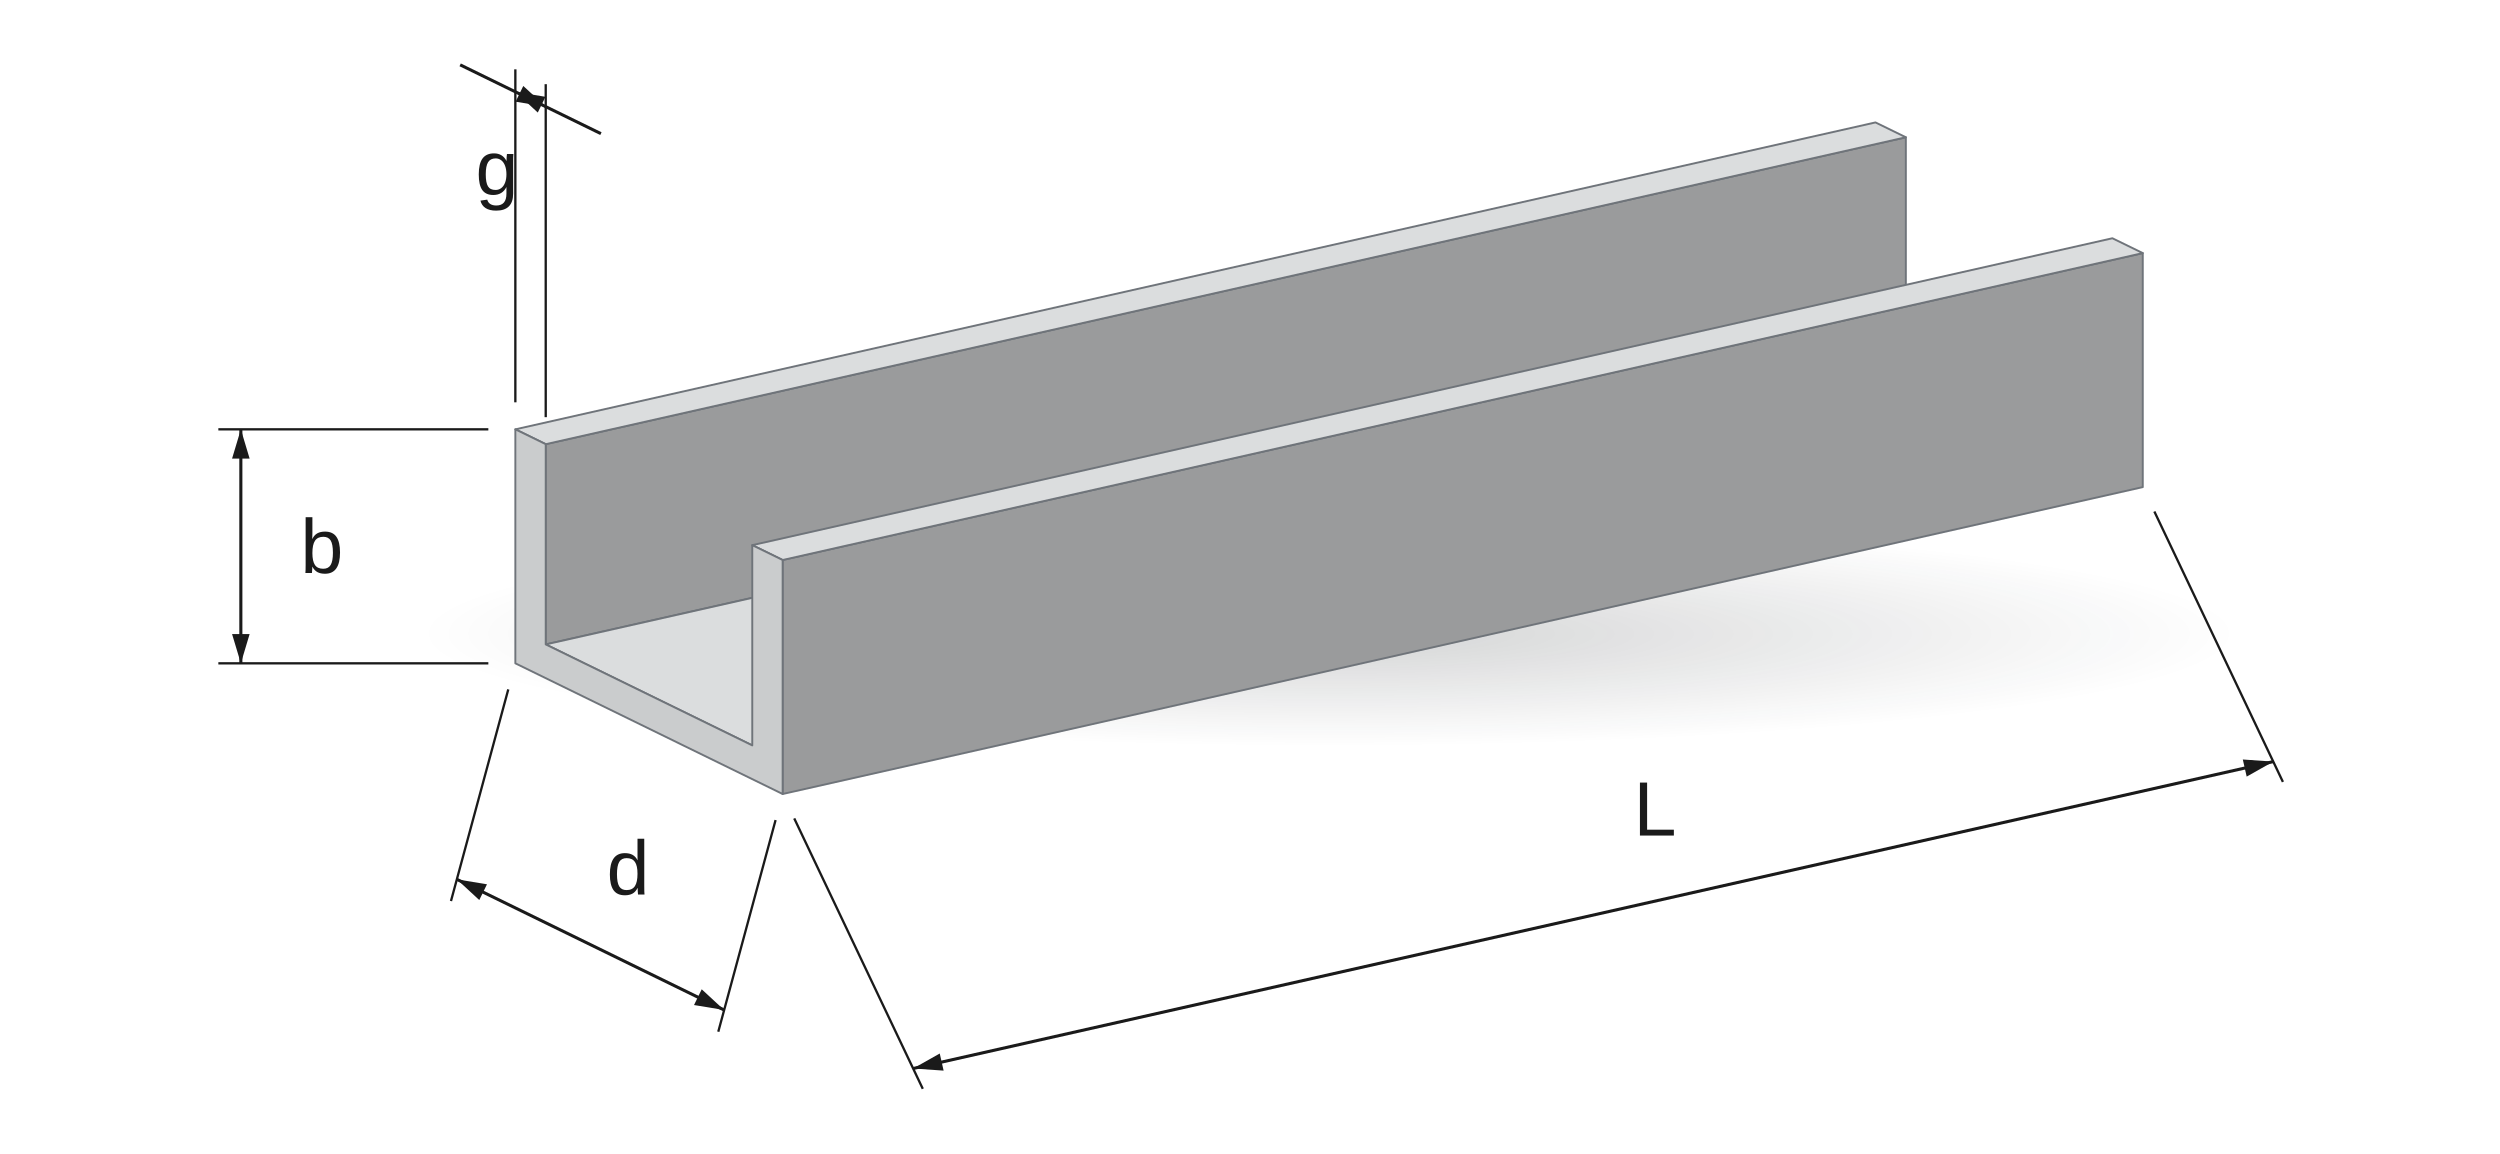
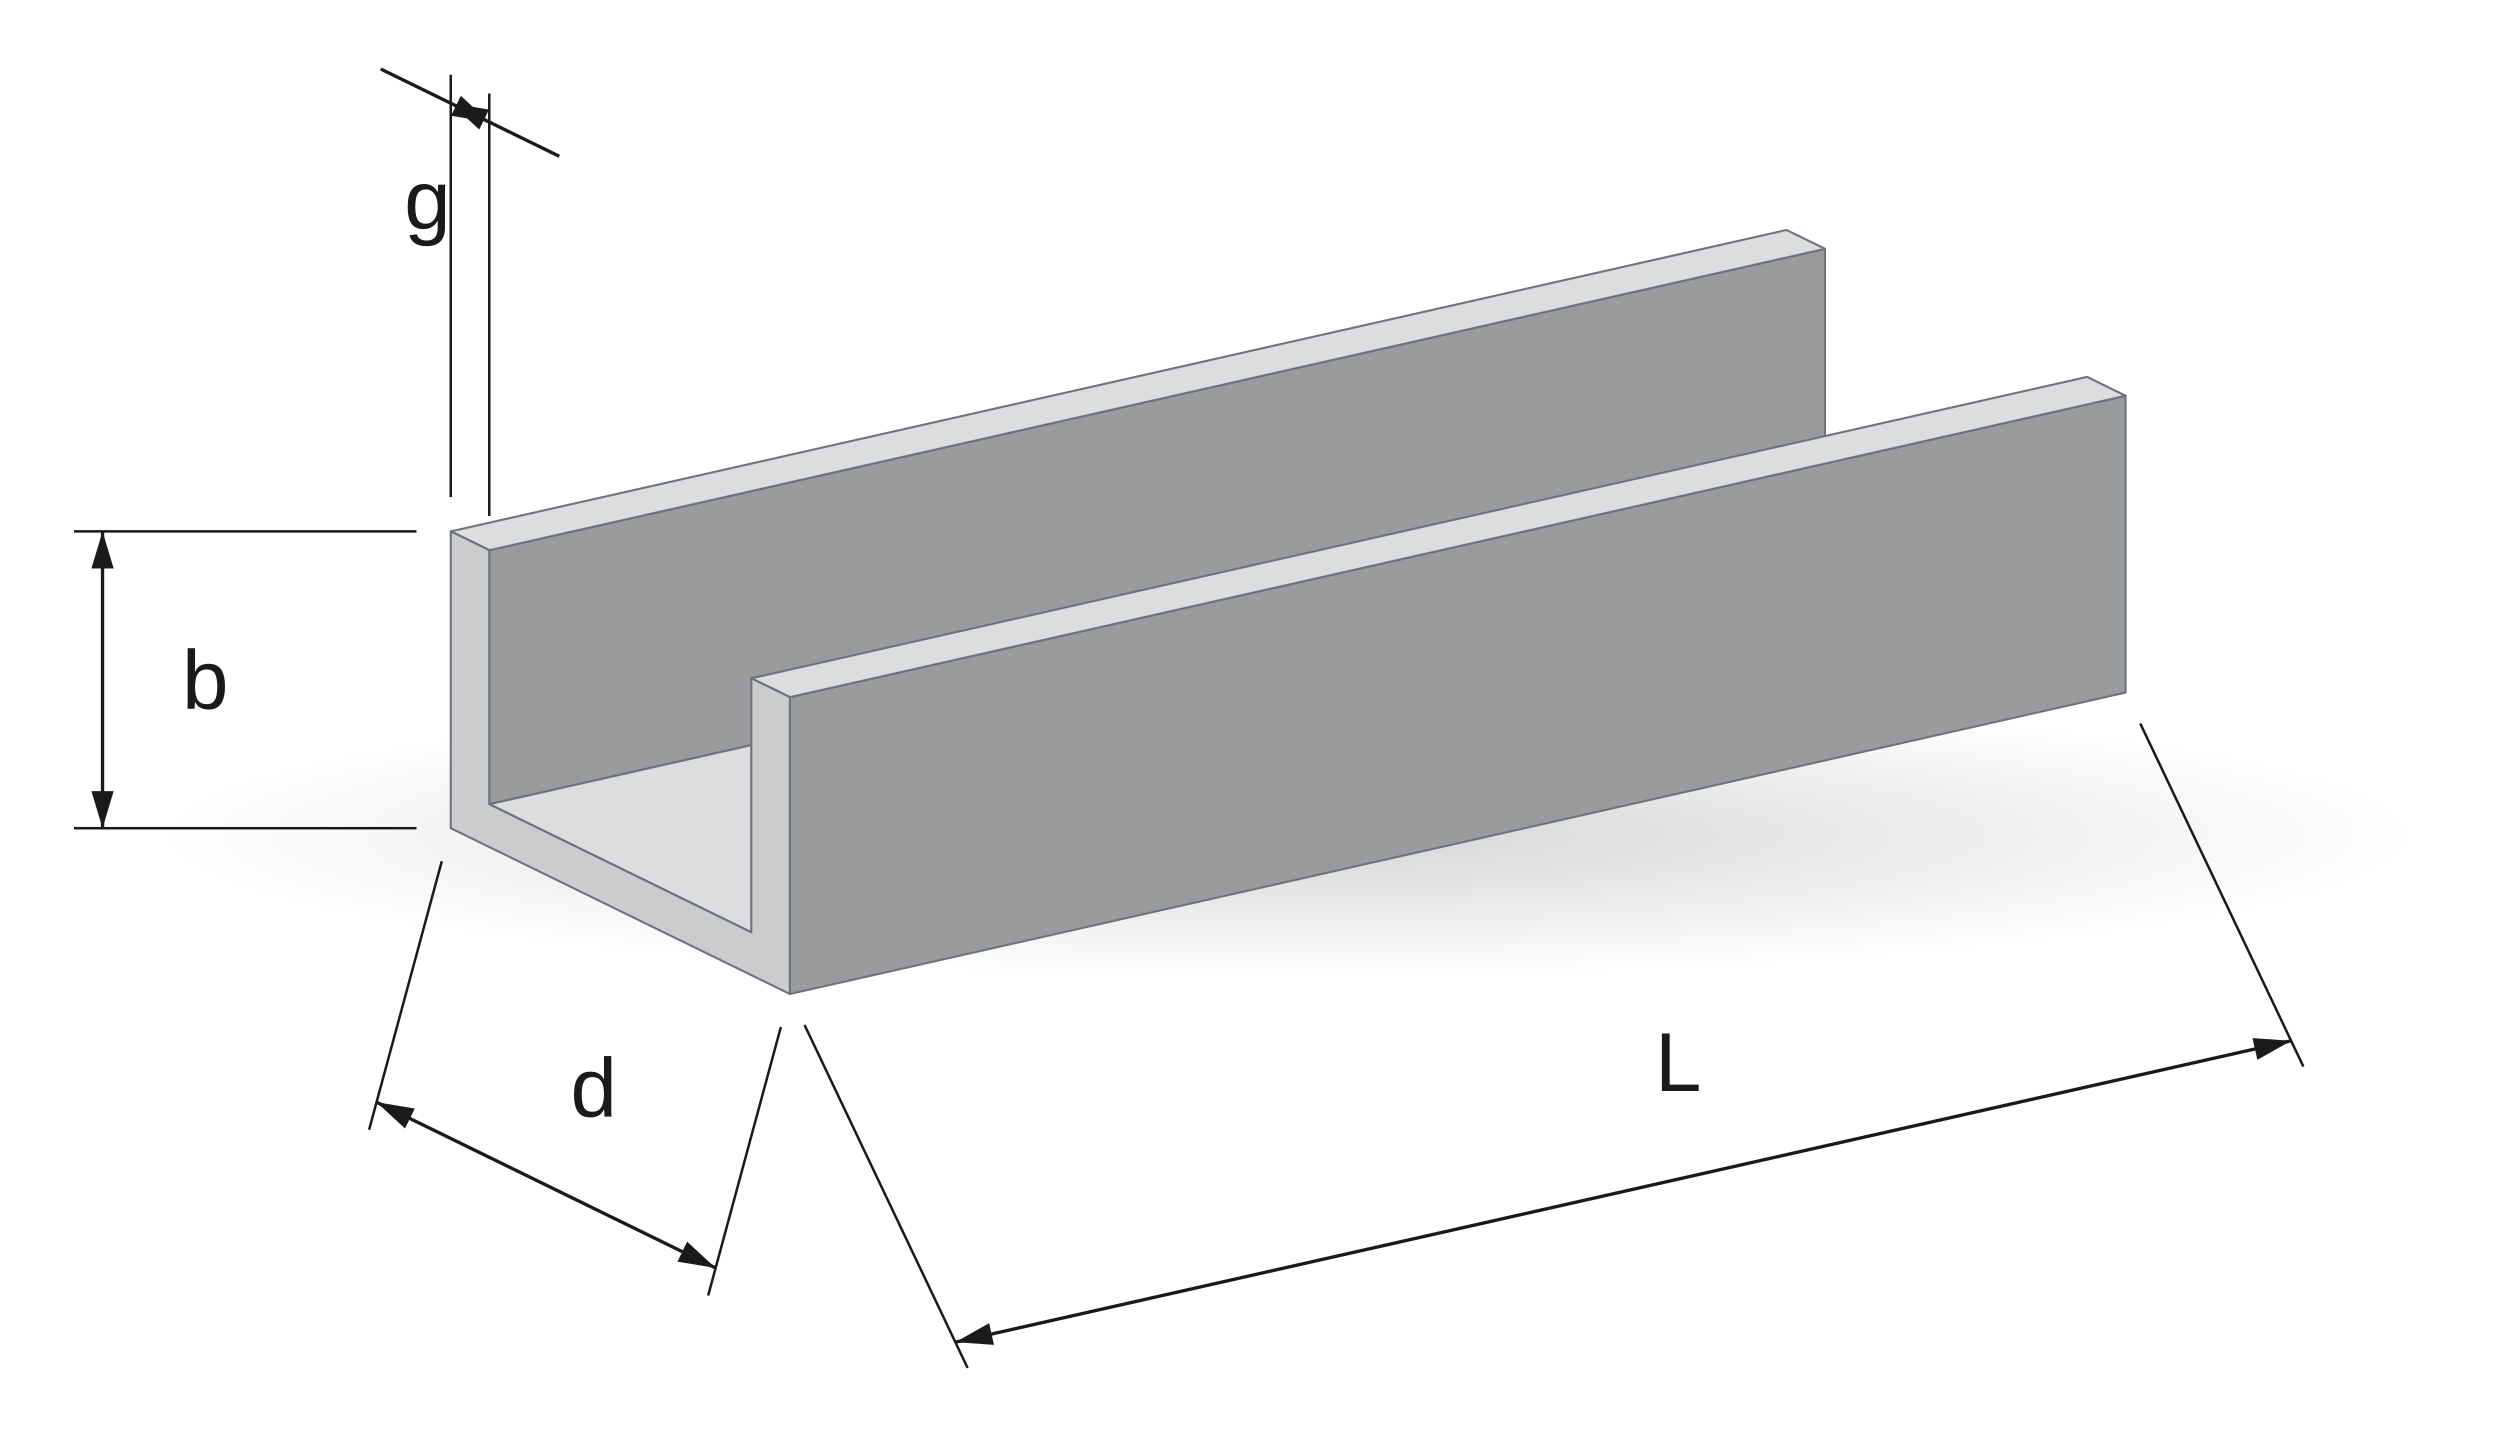
- <svg xmlns="http://www.w3.org/2000/svg" viewBox="0 0 1300 600" role="img" aria-label="Ghid dimensiuni – Profil U">
-   <g transform="translate(267.98 344.93) scale(1.17)">
+ <svg xmlns="http://www.w3.org/2000/svg" viewBox="0 0 1200 690" role="img" aria-label="Ghid dimensiuni – Profil U">
+   <g transform="translate(216.36 397.54) scale(1.37)">
    <defs>
      <radialGradient id="sh">
        <stop offset="0" stop-color="#101418" stop-opacity="0.18" />
        <stop offset="1" stop-color="#101418" stop-opacity="0" />
      </radialGradient>
    </defs>
-     <ellipse cx="361.65" cy="-13.16" rx="400" ry="50" fill="url(#sh)" />
-     <polygon points="13.5,-8.4 13.5,-97.4 618,-233.8 618,-144.8" fill="rgb(154,155,156)" stroke="#6f747a" stroke-width="0.86" stroke-linejoin="round" />
-     <polygon points="13.5,-97.4 0,-104 604.5,-240.4 618,-233.8" fill="rgb(219,221,222)" stroke="#6f747a" stroke-width="0.86" stroke-linejoin="round" />
-     <polygon points="105.3,36.48 13.5,-8.4 618,-144.8 709.8,-99.92" fill="rgb(219,221,222)" stroke="#6f747a" stroke-width="0.86" stroke-linejoin="round" />
-     <polygon points="118.8,58.08 118.8,-45.92 723.3,-182.32 723.3,-78.32" fill="rgb(154,155,156)" stroke="#6f747a" stroke-width="0.86" stroke-linejoin="round" />
-     <polygon points="118.8,-45.92 105.3,-52.52 709.8,-188.92 723.3,-182.32" fill="rgb(219,221,222)" stroke="#6f747a" stroke-width="0.86" stroke-linejoin="round" />
-     <path d="M0,0L118.8,58.08L118.8,-45.92L105.3,-52.52L105.3,36.48L13.5,-8.4L13.5,-97.4L0,-104Z" fill-rule="evenodd" fill="rgb(202,204,205)" stroke="#6f747a" stroke-width="0.86" stroke-linejoin="round" />
-     <line x1="-12" y1="-104" x2="-132" y2="-104" stroke="#1a1a1a" stroke-width="1.03" />
-     <line x1="-12" y1="0" x2="-132" y2="0" stroke="#1a1a1a" stroke-width="1.03" />
-     <line x1="-122" y1="-104" x2="-122" y2="0" stroke="#1a1a1a" stroke-width="1.37" />
+     <ellipse cx="293.4" cy="2.24" rx="400" ry="50" fill="url(#sh)" />
+     <polygon points="13.5,-8.4 13.5,-97.4 481.5,-203 481.5,-114" fill="rgb(154,155,156)" stroke="#6f747a" stroke-width="0.73" stroke-linejoin="round" />
+     <polygon points="13.5,-97.4 0,-104 468,-209.6 481.5,-203" fill="rgb(219,221,222)" stroke="#6f747a" stroke-width="0.73" stroke-linejoin="round" />
+     <polygon points="105.3,36.48 13.5,-8.4 481.5,-114 573.3,-69.12" fill="rgb(219,221,222)" stroke="#6f747a" stroke-width="0.73" stroke-linejoin="round" />
+     <polygon points="118.8,58.08 118.8,-45.92 586.8,-151.52 586.8,-47.52" fill="rgb(154,155,156)" stroke="#6f747a" stroke-width="0.73" stroke-linejoin="round" />
+     <polygon points="118.8,-45.92 105.3,-52.52 573.3,-158.12 586.8,-151.52" fill="rgb(219,221,222)" stroke="#6f747a" stroke-width="0.73" stroke-linejoin="round" />
+     <path d="M0,0L118.8,58.08L118.8,-45.92L105.3,-52.52L105.3,36.48L13.5,-8.4L13.5,-97.4L0,-104Z" fill-rule="evenodd" fill="rgb(202,204,205)" stroke="#6f747a" stroke-width="0.73" stroke-linejoin="round" />
+     <line x1="-12" y1="-104" x2="-132" y2="-104" stroke="#1a1a1a" stroke-width="0.88" />
+     <line x1="-12" y1="0" x2="-132" y2="0" stroke="#1a1a1a" stroke-width="0.88" />
+     <line x1="-122" y1="-104" x2="-122" y2="0" stroke="#1a1a1a" stroke-width="1.17" />
    <polygon points="-122,-104 -118.1,-91 -125.9,-91" fill="#1a1a1a" />
    <polygon points="-122,0 -125.9,-13 -118.1,-13" fill="#1a1a1a" />
-     <text x="-86" y="-52" font-family="Arial, Helvetica, sans-serif" font-size="34.22" fill="#1a1a1a" text-anchor="middle" dominant-baseline="central">b</text>
-     <line x1="-3.14" y1="11.58" x2="-28.61" y2="105.65" stroke="#1a1a1a" stroke-width="1.03" />
-     <line x1="115.66" y1="69.66" x2="90.19" y2="163.73" stroke="#1a1a1a" stroke-width="1.03" />
-     <line x1="-26" y1="96" x2="92.8" y2="154.08" stroke="#1a1a1a" stroke-width="1.37" />
+     <text x="-86" y="-52" font-family="Arial, Helvetica, sans-serif" font-size="29.27" fill="#1a1a1a" text-anchor="middle" dominant-baseline="central">b</text>
+     <line x1="-3.14" y1="11.58" x2="-28.61" y2="105.65" stroke="#1a1a1a" stroke-width="0.88" />
+     <line x1="115.66" y1="69.66" x2="90.19" y2="163.73" stroke="#1a1a1a" stroke-width="0.88" />
+     <line x1="-26" y1="96" x2="92.8" y2="154.08" stroke="#1a1a1a" stroke-width="1.17" />
    <polygon points="-26,96 -12.61,98.21 -16.03,105.21" fill="#1a1a1a" />
    <polygon points="92.8,154.08 79.41,151.87 82.83,144.87" fill="#1a1a1a" />
-     <text x="50.09" y="90.9" font-family="Arial, Helvetica, sans-serif" font-size="34.22" fill="#1a1a1a" text-anchor="middle" dominant-baseline="central">d</text>
-     <line x1="123.95" y1="68.92" x2="181.09" y2="189.11" stroke="#1a1a1a" stroke-width="1.03" />
-     <line x1="728.45" y1="-67.48" x2="785.59" y2="52.71" stroke="#1a1a1a" stroke-width="1.03" />
-     <line x1="176.8" y1="180.08" x2="781.3" y2="43.68" stroke="#1a1a1a" stroke-width="1.37" />
+     <text x="50.09" y="90.9" font-family="Arial, Helvetica, sans-serif" font-size="29.27" fill="#1a1a1a" text-anchor="middle" dominant-baseline="central">d</text>
+     <line x1="123.95" y1="68.92" x2="181.09" y2="189.11" stroke="#1a1a1a" stroke-width="0.88" />
+     <line x1="591.95" y1="-36.68" x2="649.09" y2="83.51" stroke="#1a1a1a" stroke-width="0.88" />
+     <line x1="176.8" y1="180.08" x2="644.8" y2="74.48" stroke="#1a1a1a" stroke-width="1.17" />
    <polygon points="176.8,180.08 188.62,173.41 190.34,181.02" fill="#1a1a1a" />
-     <polygon points="781.3,43.68 769.48,50.35 767.76,42.74" fill="#1a1a1a" />
-     <text x="506.52" y="64.68" font-family="Arial, Helvetica, sans-serif" font-size="34.22" fill="#1a1a1a" text-anchor="middle" dominant-baseline="central">L</text>
-     <line x1="0" y1="-116" x2="0" y2="-264" stroke="#1a1a1a" stroke-width="1.03" />
-     <line x1="13.5" y1="-109.4" x2="13.5" y2="-257.4" stroke="#1a1a1a" stroke-width="1.03" />
-     <line x1="-24.53" y1="-265.99" x2="38.03" y2="-235.41" stroke="#1a1a1a" stroke-width="1.37" />
+     <polygon points="644.8,74.48 632.98,81.15 631.26,73.54" fill="#1a1a1a" />
+     <text x="430.08" y="81.92" font-family="Arial, Helvetica, sans-serif" font-size="29.27" fill="#1a1a1a" text-anchor="middle" dominant-baseline="central">L</text>
+     <line x1="0" y1="-116" x2="0" y2="-264" stroke="#1a1a1a" stroke-width="0.88" />
+     <line x1="13.5" y1="-109.4" x2="13.5" y2="-257.4" stroke="#1a1a1a" stroke-width="0.88" />
+     <line x1="-24.53" y1="-265.99" x2="38.03" y2="-235.41" stroke="#1a1a1a" stroke-width="1.17" />
    <polygon points="0,-254 13.39,-251.79 9.97,-244.79" fill="#1a1a1a" />
    <polygon points="13.5,-247.4 0.11,-249.61 3.53,-256.61" fill="#1a1a1a" />
-     <text x="-8.18" y="-220.15" font-family="Arial, Helvetica, sans-serif" font-size="34.22" fill="#1a1a1a" text-anchor="middle" dominant-baseline="central">g</text>
+     <text x="-8.18" y="-220.15" font-family="Arial, Helvetica, sans-serif" font-size="29.27" fill="#1a1a1a" text-anchor="middle" dominant-baseline="central">g</text>
  </g>
</svg>
